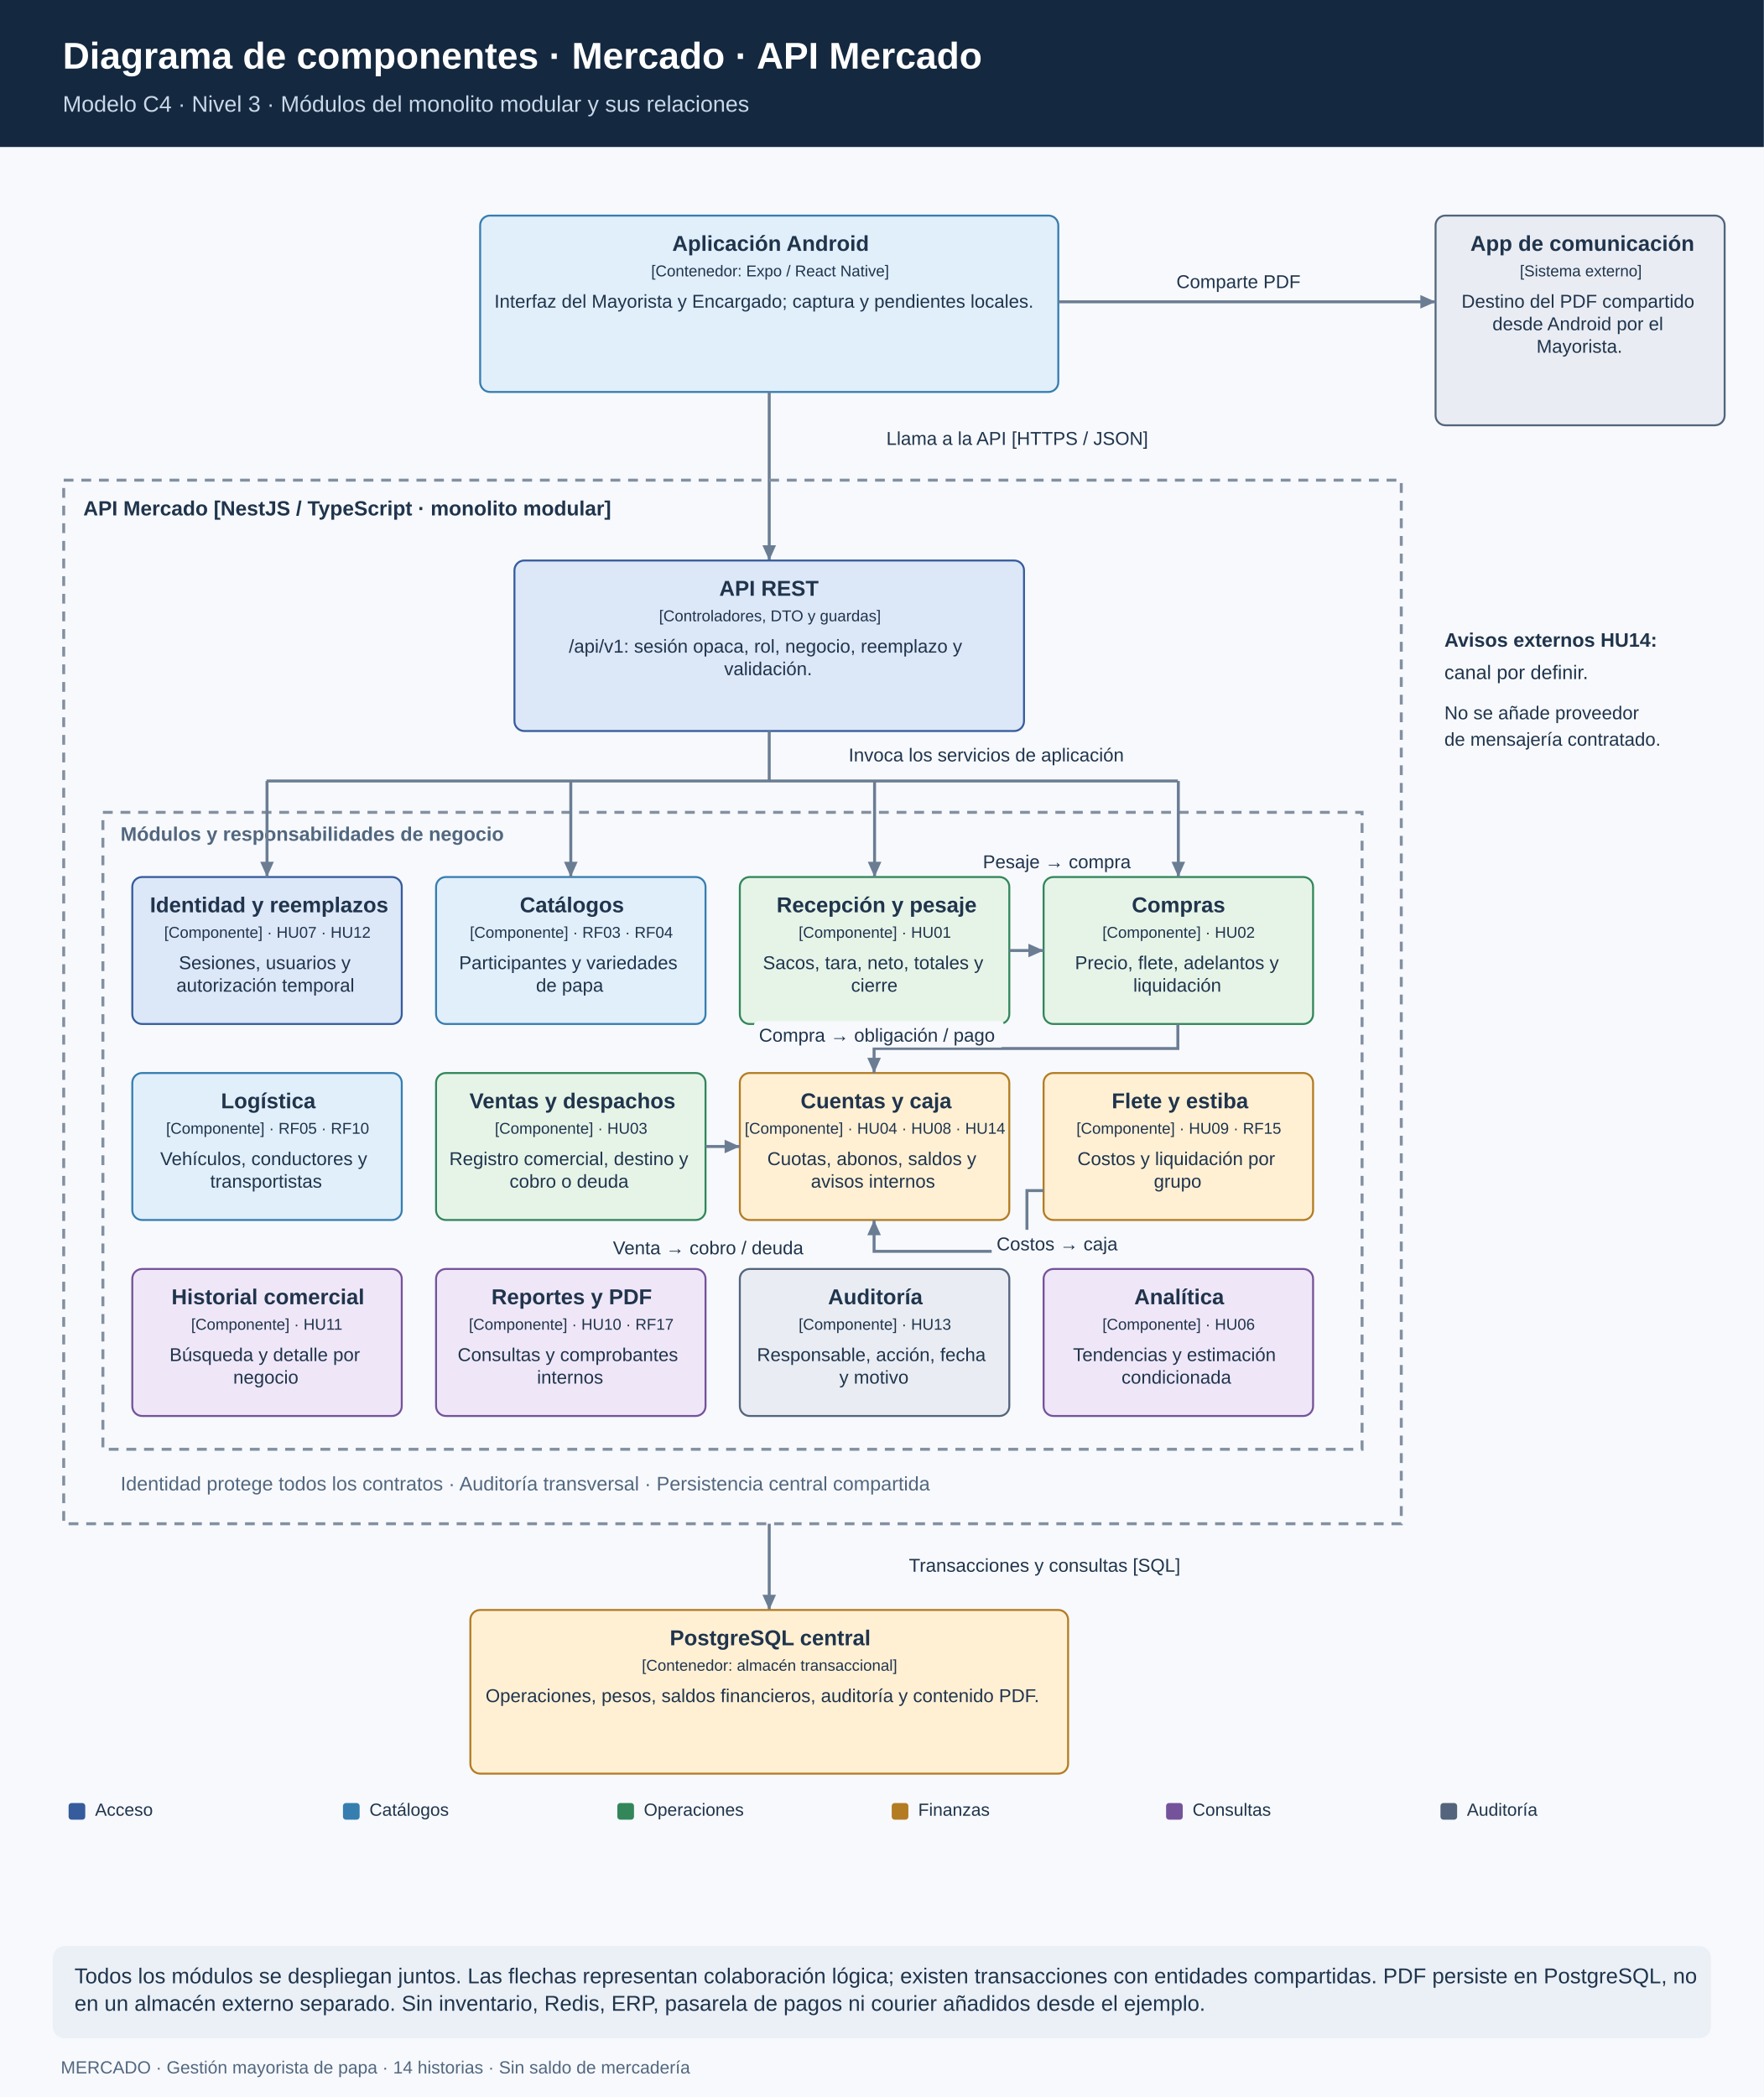
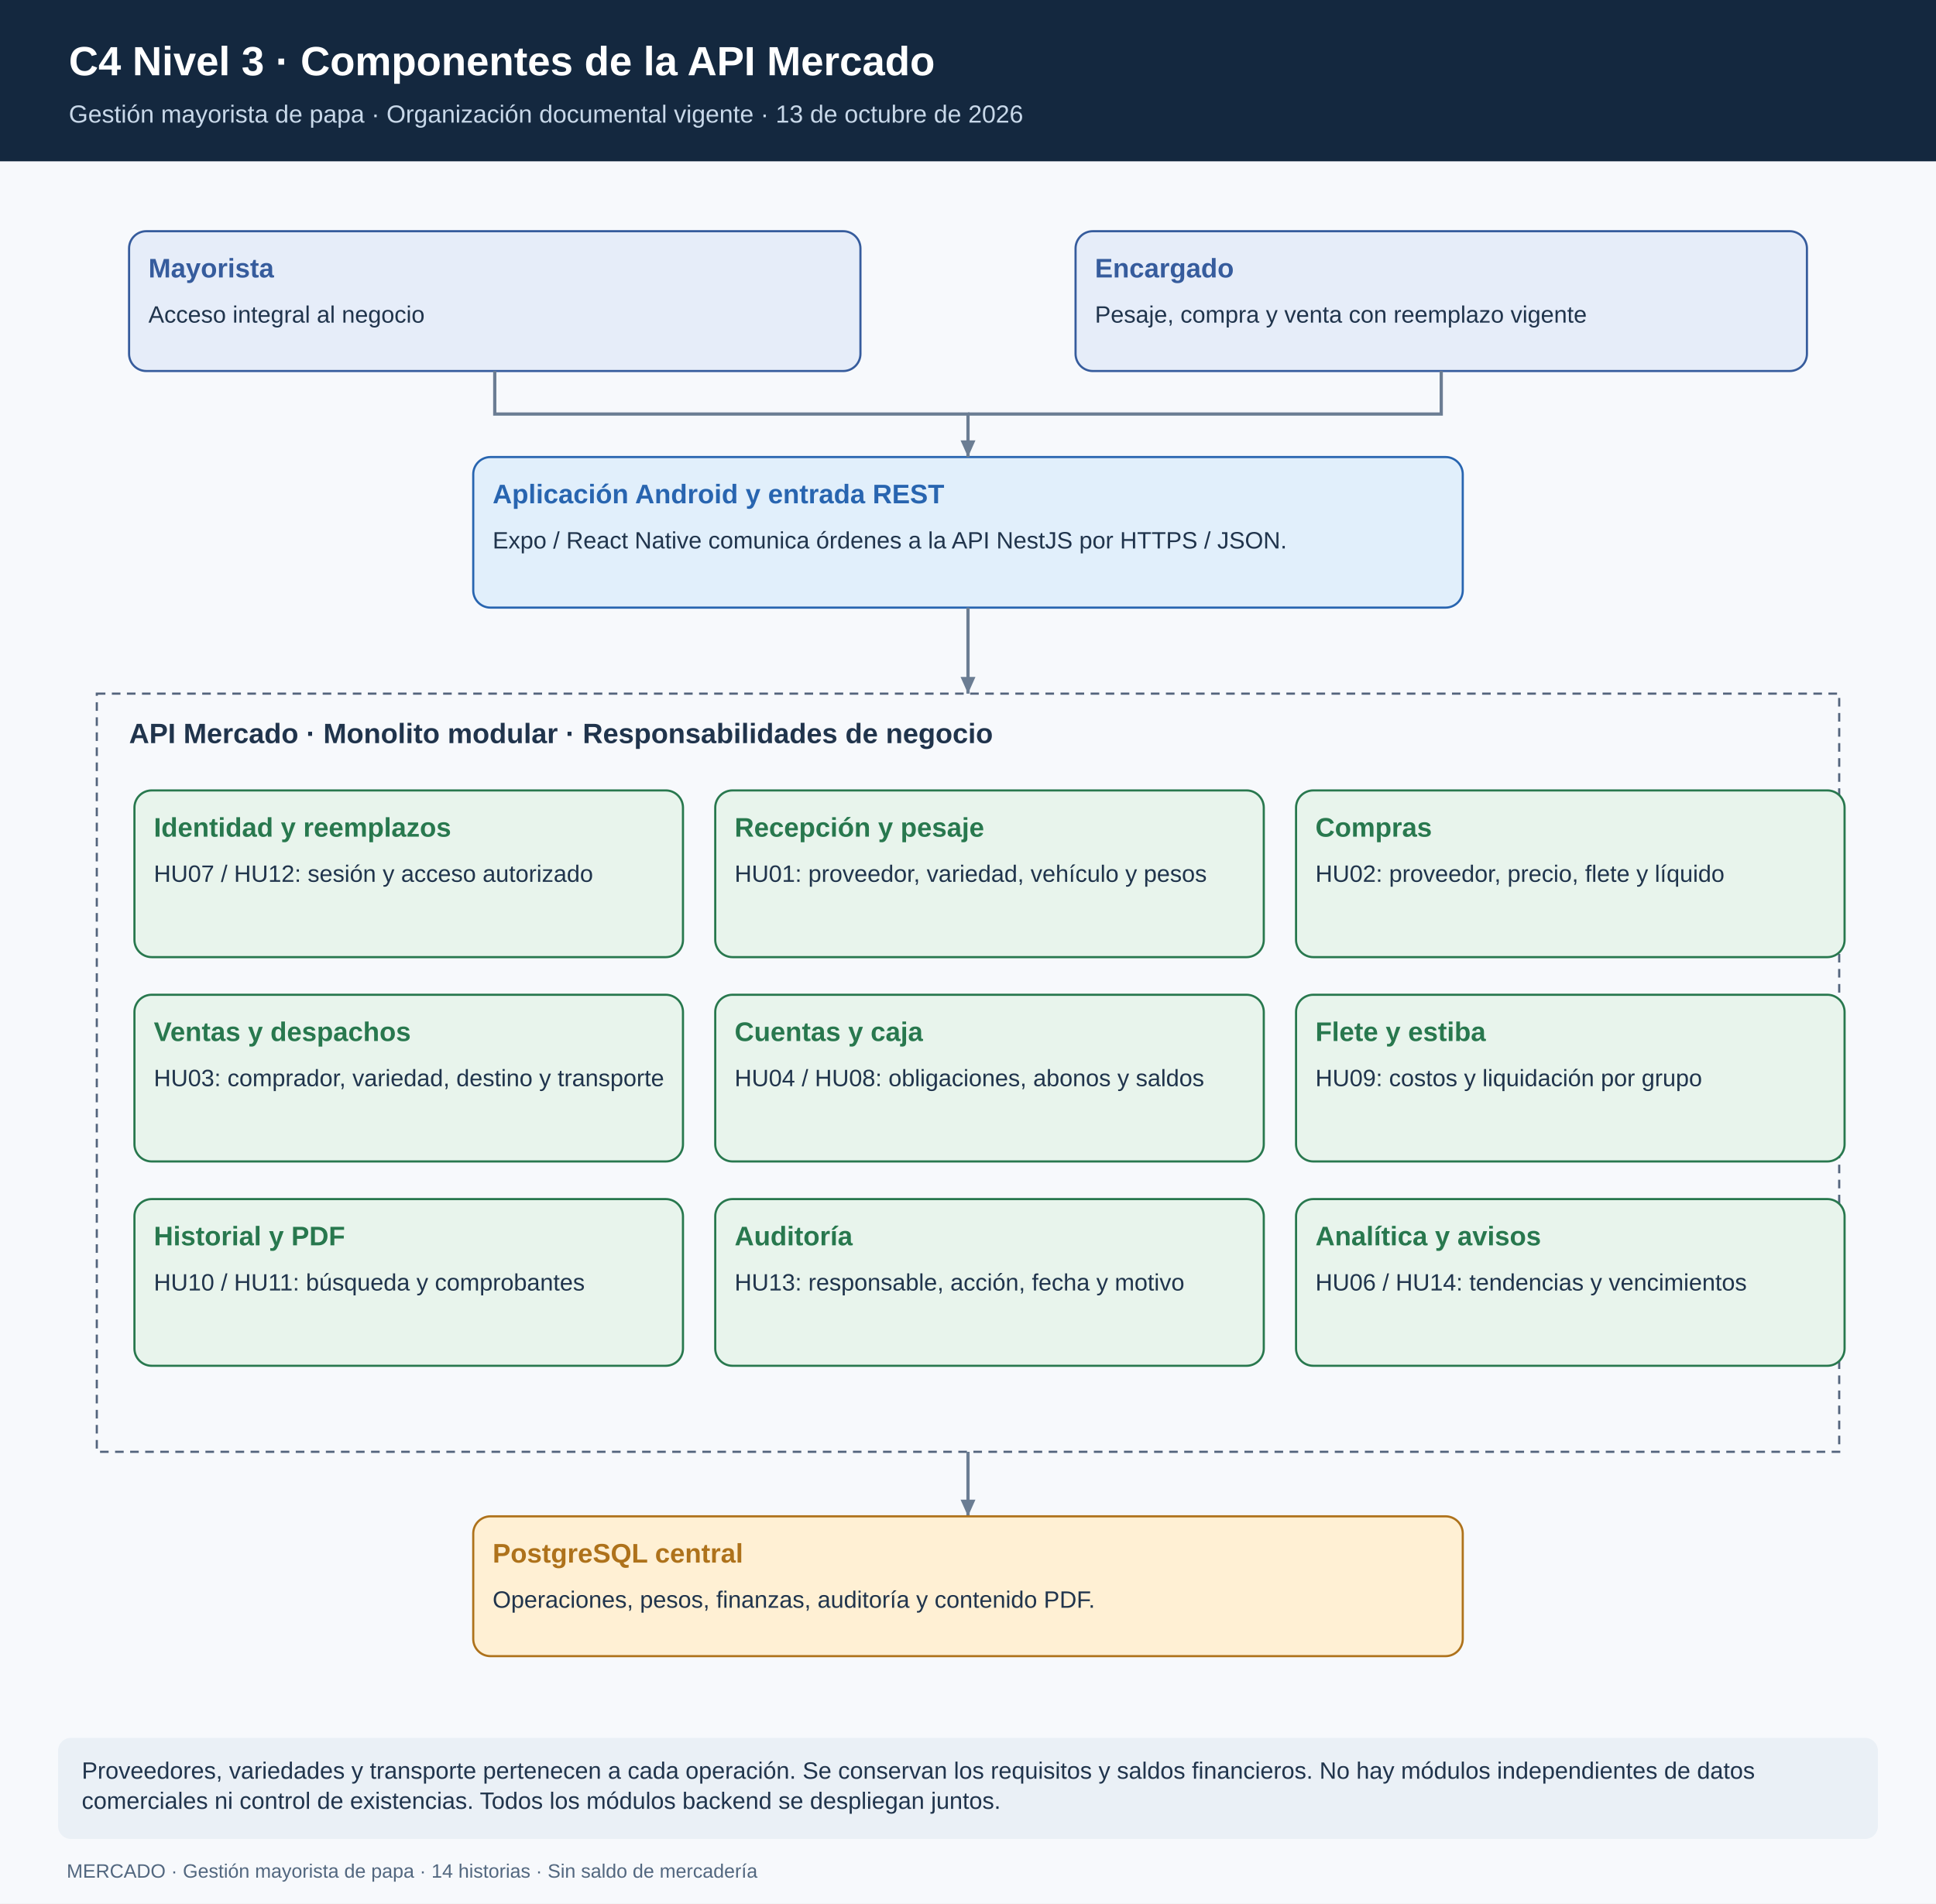
- <svg xmlns="http://www.w3.org/2000/svg" width="1800" height="2140" viewBox="0 0 1800 2140" role="img">
-   <rect width="1800" height="2140" fill="#f7f9fc" />
+ <svg xmlns="http://www.w3.org/2000/svg" width="1800" height="1770" viewBox="0 0 1800 1770" role="img">
+   <rect width="1800" height="1770" fill="#f7f9fc" />
  <rect x="0" y="0" width="1800" height="150" rx="0" fill="#14283f" stroke="none" stroke-width="2" />
-   <text x="64" y="70" font-family="Arial,sans-serif" font-size="38" font-weight="700" fill="white">Diagrama de componentes · Mercado · API Mercado</text>
-   <text x="64" y="114" font-family="Arial,sans-serif" font-size="23" font-weight="400" fill="#c8d8e9">Modelo C4 · Nivel 3 · Módulos del monolito modular y sus relaciones</text>
-   <rect x="490" y="220" width="590" height="180" rx="10" fill="#e1effb" stroke="#367eb0" stroke-width="2" />
-   <text x="686.008" y="256" font-family="Arial,sans-serif" font-size="22" font-weight="700" fill="#20344c">Aplicación Android</text>
-   <text x="664.5" y="282" font-family="Arial,sans-serif" font-size="16" font-weight="400" fill="#20344c">[Contenedor: Expo / React Native]</text>
-   <text x="504.5" y="314" font-family="Arial,sans-serif" font-size="19" font-weight="400" fill="#20344c">Interfaz del Mayorista y Encargado; captura y pendientes locales.</text>
-   <polyline points="785,400 785,572" fill="none" stroke="#6b7d93" stroke-width="3" />
-   <polygon points="785,572 778.068,556.477 791.932,556.477" fill="#6b7d93" />
-   <rect x="899.508" y="433" width="280.984" height="27" rx="4" fill="#f7f9fc" stroke="none" stroke-width="2" />
-   <text x="904.508" y="454" font-family="Arial,sans-serif" font-size="19" font-weight="400" fill="#20344c">Llama a la API [HTTPS / JSON]</text>
-   <polyline points="65,490 1430,490 1430,1555 65,1555 65,490" fill="none" stroke="#8290a1" stroke-width="3" stroke-dasharray="10 8" />
-   <text x="85" y="526" font-family="Arial,sans-serif" font-size="21" font-weight="700" fill="#20344c">API Mercado  [NestJS / TypeScript · monolito modular]</text>
-   <rect x="525" y="572" width="520" height="174" rx="10" fill="#dce7f8" stroke="#365c9d" stroke-width="2" />
-   <text x="734.0" y="608" font-family="Arial,sans-serif" font-size="22" font-weight="700" fill="#20344c">API REST</text>
-   <text x="672.5" y="634" font-family="Arial,sans-serif" font-size="16" font-weight="400" fill="#20344c">[Controladores, DTO y guardas]</text>
-   <text x="580.5" y="666" font-family="Arial,sans-serif" font-size="19" font-weight="400" fill="#20344c">/api/v1: sesión opaca, rol, negocio, reemplazo y</text>
-   <text x="739.0" y="689" font-family="Arial,sans-serif" font-size="19" font-weight="400" fill="#20344c">validación.</text>
-   <polyline points="785,746 785,797" fill="none" stroke="#6b7d93" stroke-width="3" />
-   <rect x="861.0" y="756" width="298.0" height="27" rx="4" fill="#f7f9fc" stroke="none" stroke-width="2" />
-   <text x="866.0" y="777" font-family="Arial,sans-serif" font-size="19" font-weight="400" fill="#20344c">Invoca los servicios de aplicación</text>
-   <polyline points="105,829 1390,829 1390,1479 105,1479 105,829" fill="none" stroke="#8290a1" stroke-width="3" stroke-dasharray="10 8" />
-   <text x="123" y="858" font-family="Arial,sans-serif" font-size="20" font-weight="700" fill="#52677f">Módulos y responsabilidades de negocio</text>
-   <rect x="135" y="895" width="275" height="150" rx="10" fill="#dce7f8" stroke="#365c9d" stroke-width="2" />
-   <text x="153.0" y="931" font-family="Arial,sans-serif" font-size="22" font-weight="700" fill="#20344c">Identidad y reemplazos</text>
-   <text x="167.5" y="957" font-family="Arial,sans-serif" font-size="16" font-weight="400" fill="#20344c">[Componente] · HU07 · HU12</text>
-   <text x="182.5" y="989" font-family="Arial,sans-serif" font-size="19" font-weight="400" fill="#20344c">Sesiones, usuarios y</text>
-   <text x="180.0" y="1012" font-family="Arial,sans-serif" font-size="19" font-weight="400" fill="#20344c">autorización temporal</text>
-   <rect x="445" y="895" width="275" height="150" rx="10" fill="#e1effb" stroke="#367eb0" stroke-width="2" />
-   <text x="530.5" y="931" font-family="Arial,sans-serif" font-size="22" font-weight="700" fill="#20344c">Catálogos</text>
-   <text x="479.5" y="957" font-family="Arial,sans-serif" font-size="16" font-weight="400" fill="#20344c">[Componente] · RF03 · RF04</text>
-   <text x="468.5" y="989" font-family="Arial,sans-serif" font-size="19" font-weight="400" fill="#20344c">Participantes y variedades</text>
-   <text x="547.0" y="1012" font-family="Arial,sans-serif" font-size="19" font-weight="400" fill="#20344c">de papa</text>
-   <rect x="755" y="895" width="275" height="150" rx="10" fill="#e6f4e8" stroke="#32865a" stroke-width="2" />
-   <text x="792.5" y="931" font-family="Arial,sans-serif" font-size="22" font-weight="700" fill="#20344c">Recepción y pesaje</text>
-   <text x="815.0" y="957" font-family="Arial,sans-serif" font-size="16" font-weight="400" fill="#20344c">[Componente] · HU01</text>
-   <text x="778.5" y="989" font-family="Arial,sans-serif" font-size="19" font-weight="400" fill="#20344c">Sacos, tara, neto, totales y</text>
-   <text x="868.5" y="1012" font-family="Arial,sans-serif" font-size="19" font-weight="400" fill="#20344c">cierre</text>
-   <rect x="1065" y="895" width="275" height="150" rx="10" fill="#e6f4e8" stroke="#32865a" stroke-width="2" />
-   <text x="1155.0" y="931" font-family="Arial,sans-serif" font-size="22" font-weight="700" fill="#20344c">Compras</text>
-   <text x="1125.0" y="957" font-family="Arial,sans-serif" font-size="16" font-weight="400" fill="#20344c">[Componente] · HU02</text>
-   <text x="1097.0" y="989" font-family="Arial,sans-serif" font-size="19" font-weight="400" fill="#20344c">Precio, flete, adelantos y</text>
-   <text x="1156.5" y="1012" font-family="Arial,sans-serif" font-size="19" font-weight="400" fill="#20344c">liquidación</text>
-   <rect x="135" y="1095" width="275" height="150" rx="10" fill="#e1effb" stroke="#367eb0" stroke-width="2" />
-   <text x="225.5" y="1131" font-family="Arial,sans-serif" font-size="22" font-weight="700" fill="#20344c">Logística</text>
-   <text x="169.5" y="1157" font-family="Arial,sans-serif" font-size="16" font-weight="400" fill="#20344c">[Componente] · RF05 · RF10</text>
-   <text x="163.508" y="1189" font-family="Arial,sans-serif" font-size="19" font-weight="400" fill="#20344c">Vehículos, conductores y</text>
-   <text x="214.5" y="1212" font-family="Arial,sans-serif" font-size="19" font-weight="400" fill="#20344c">transportistas</text>
-   <rect x="445" y="1095" width="275" height="150" rx="10" fill="#e6f4e8" stroke="#32865a" stroke-width="2" />
-   <text x="479.008" y="1131" font-family="Arial,sans-serif" font-size="22" font-weight="700" fill="#20344c">Ventas y despachos</text>
-   <text x="505.0" y="1157" font-family="Arial,sans-serif" font-size="16" font-weight="400" fill="#20344c">[Componente] · HU03</text>
-   <text x="458.5" y="1189" font-family="Arial,sans-serif" font-size="19" font-weight="400" fill="#20344c">Registro comercial, destino y</text>
-   <text x="520.0" y="1212" font-family="Arial,sans-serif" font-size="19" font-weight="400" fill="#20344c">cobro o deuda</text>
-   <rect x="755" y="1095" width="275" height="150" rx="10" fill="#fff0d4" stroke="#b37c23" stroke-width="2" />
-   <text x="817.0" y="1131" font-family="Arial,sans-serif" font-size="22" font-weight="700" fill="#20344c">Cuentas y caja</text>
-   <text x="760.0" y="1157" font-family="Arial,sans-serif" font-size="16" font-weight="400" fill="#20344c">[Componente] · HU04 · HU08 · HU14</text>
-   <text x="783.0" y="1189" font-family="Arial,sans-serif" font-size="19" font-weight="400" fill="#20344c">Cuotas, abonos, saldos y</text>
-   <text x="827.5" y="1212" font-family="Arial,sans-serif" font-size="19" font-weight="400" fill="#20344c">avisos internos</text>
-   <rect x="1065" y="1095" width="275" height="150" rx="10" fill="#fff0d4" stroke="#b37c23" stroke-width="2" />
-   <text x="1134.5" y="1131" font-family="Arial,sans-serif" font-size="22" font-weight="700" fill="#20344c">Flete y estiba</text>
-   <text x="1098.5" y="1157" font-family="Arial,sans-serif" font-size="16" font-weight="400" fill="#20344c">[Componente] · HU09 · RF15</text>
-   <text x="1099.5" y="1189" font-family="Arial,sans-serif" font-size="19" font-weight="400" fill="#20344c">Costos y liquidación por</text>
-   <text x="1177.5" y="1212" font-family="Arial,sans-serif" font-size="19" font-weight="400" fill="#20344c">grupo</text>
-   <rect x="135" y="1295" width="275" height="150" rx="10" fill="#efe7f8" stroke="#75539b" stroke-width="2" />
-   <text x="175.0" y="1331" font-family="Arial,sans-serif" font-size="22" font-weight="700" fill="#20344c">Historial comercial</text>
-   <text x="195.008" y="1357" font-family="Arial,sans-serif" font-size="16" font-weight="400" fill="#20344c">[Componente] · HU11</text>
-   <text x="173.0" y="1389" font-family="Arial,sans-serif" font-size="19" font-weight="400" fill="#20344c">Búsqueda y detalle por</text>
-   <text x="238.0" y="1412" font-family="Arial,sans-serif" font-size="19" font-weight="400" fill="#20344c">negocio</text>
-   <rect x="445" y="1295" width="275" height="150" rx="10" fill="#efe7f8" stroke="#75539b" stroke-width="2" />
-   <text x="501.5" y="1331" font-family="Arial,sans-serif" font-size="22" font-weight="700" fill="#20344c">Reportes y PDF</text>
-   <text x="478.5" y="1357" font-family="Arial,sans-serif" font-size="16" font-weight="400" fill="#20344c">[Componente] · HU10 · RF17</text>
-   <text x="467.0" y="1389" font-family="Arial,sans-serif" font-size="19" font-weight="400" fill="#20344c">Consultas y comprobantes</text>
-   <text x="548.0" y="1412" font-family="Arial,sans-serif" font-size="19" font-weight="400" fill="#20344c">internos</text>
-   <rect x="755" y="1295" width="275" height="150" rx="10" fill="#e9edf3" stroke="#53647c" stroke-width="2" />
-   <text x="845.0" y="1331" font-family="Arial,sans-serif" font-size="22" font-weight="700" fill="#20344c">Auditoría</text>
-   <text x="815.0" y="1357" font-family="Arial,sans-serif" font-size="16" font-weight="400" fill="#20344c">[Componente] · HU13</text>
-   <text x="772.5" y="1389" font-family="Arial,sans-serif" font-size="19" font-weight="400" fill="#20344c">Responsable, acción, fecha</text>
-   <text x="856.5" y="1412" font-family="Arial,sans-serif" font-size="19" font-weight="400" fill="#20344c">y motivo</text>
-   <rect x="1065" y="1295" width="275" height="150" rx="10" fill="#efe7f8" stroke="#75539b" stroke-width="2" />
-   <text x="1157.5" y="1331" font-family="Arial,sans-serif" font-size="22" font-weight="700" fill="#20344c">Analítica</text>
-   <text x="1125.0" y="1357" font-family="Arial,sans-serif" font-size="16" font-weight="400" fill="#20344c">[Componente] · HU06</text>
-   <text x="1095.016" y="1389" font-family="Arial,sans-serif" font-size="19" font-weight="400" fill="#20344c">Tendencias y estimación</text>
-   <text x="1144.5" y="1412" font-family="Arial,sans-serif" font-size="19" font-weight="400" fill="#20344c">condicionada</text>
-   <polyline points="272,797 1202,797" fill="none" stroke="#6b7d93" stroke-width="3" />
-   <polyline points="272.5,797 272.5,895" fill="none" stroke="#6b7d93" stroke-width="3" />
-   <polygon points="272.5,895 265.568,879.477 279.432,879.477" fill="#6b7d93" />
-   <polyline points="582.5,797 582.5,895" fill="none" stroke="#6b7d93" stroke-width="3" />
-   <polygon points="582.5,895 575.568,879.477 589.432,879.477" fill="#6b7d93" />
-   <polyline points="892.5,797 892.5,895" fill="none" stroke="#6b7d93" stroke-width="3" />
-   <polygon points="892.5,895 885.568,879.477 899.432,879.477" fill="#6b7d93" />
-   <polyline points="1202.5,797 1202.5,895" fill="none" stroke="#6b7d93" stroke-width="3" />
-   <polygon points="1202.5,895 1195.568,879.477 1209.432,879.477" fill="#6b7d93" />
-   <polyline points="1030,970 1065,970" fill="none" stroke="#6b7d93" stroke-width="3" />
-   <polygon points="1065,970 1049.477,976.932 1049.477,963.068" fill="#6b7d93" />
-   <rect x="998.0" y="865" width="164.0" height="27" rx="4" fill="#f7f9fc" stroke="none" stroke-width="2" />
-   <text x="1003.0" y="886" font-family="Arial,sans-serif" font-size="19" font-weight="400" fill="#20344c">Pesaje → compra</text>
-   <polyline points="1202,1045 1202,1070 892,1070 892,1095" fill="none" stroke="#6b7d93" stroke-width="3" />
-   <polygon points="892,1095 885.068,1079.477 898.932,1079.477" fill="#6b7d93" />
-   <rect x="769.5" y="1042" width="255.0" height="27" rx="4" fill="#f7f9fc" stroke="none" stroke-width="2" />
-   <text x="774.5" y="1063" font-family="Arial,sans-serif" font-size="19" font-weight="400" fill="#20344c">Compra → obligación / pago</text>
-   <polyline points="720,1170 755,1170" fill="none" stroke="#6b7d93" stroke-width="3" />
-   <polygon points="755,1170 739.477,1176.932 739.477,1163.068" fill="#6b7d93" />
-   <rect x="620.508" y="1259" width="208.984" height="27" rx="4" fill="#f7f9fc" stroke="none" stroke-width="2" />
-   <text x="625.508" y="1280" font-family="Arial,sans-serif" font-size="19" font-weight="400" fill="#20344c">Venta → cobro / deuda</text>
-   <polyline points="1065,1215 1048,1215 1048,1277 892,1277 892,1245" fill="none" stroke="#6b7d93" stroke-width="3" />
-   <polygon points="892,1245 898.932,1260.523 885.068,1260.523" fill="#6b7d93" />
-   <rect x="1012.0" y="1255" width="136.0" height="27" rx="4" fill="#f7f9fc" stroke="none" stroke-width="2" />
-   <text x="1017.0" y="1276" font-family="Arial,sans-serif" font-size="19" font-weight="400" fill="#20344c">Costos → caja</text>
-   <text x="123" y="1521" font-family="Arial,sans-serif" font-size="20" font-weight="400" fill="#52677f">Identidad protege todos los contratos · Auditoría transversal · Persistencia central compartida</text>
-   <polyline points="785,1555 785,1643" fill="none" stroke="#6b7d93" stroke-width="3" />
-   <polygon points="785,1643 778.068,1627.477 791.932,1627.477" fill="#6b7d93" />
-   <rect x="922.508" y="1583" width="294.984" height="27" rx="4" fill="#f7f9fc" stroke="none" stroke-width="2" />
-   <text x="927.508" y="1604" font-family="Arial,sans-serif" font-size="19" font-weight="400" fill="#20344c">Transacciones y consultas [SQL]</text>
-   <rect x="480" y="1643" width="610" height="167" rx="10" fill="#fff0d4" stroke="#b37c23" stroke-width="2" />
-   <text x="683.5" y="1679" font-family="Arial,sans-serif" font-size="22" font-weight="700" fill="#20344c">PostgreSQL central</text>
-   <text x="655.0" y="1705" font-family="Arial,sans-serif" font-size="16" font-weight="400" fill="#20344c">[Contenedor: almacén transaccional]</text>
-   <text x="495.516" y="1737" font-family="Arial,sans-serif" font-size="19" font-weight="400" fill="#20344c">Operaciones, pesos, saldos financieros, auditoría y contenido PDF.</text>
-   <rect x="1465" y="220" width="295" height="214" rx="10" fill="#e9edf3" stroke="#53647c" stroke-width="2" />
-   <text x="1500.5" y="256" font-family="Arial,sans-serif" font-size="22" font-weight="700" fill="#20344c">App de comunicación</text>
-   <text x="1551.0" y="282" font-family="Arial,sans-serif" font-size="16" font-weight="400" fill="#20344c">[Sistema externo]</text>
-   <text x="1491.5" y="314" font-family="Arial,sans-serif" font-size="19" font-weight="400" fill="#20344c">Destino del PDF compartido</text>
-   <text x="1523.008" y="337" font-family="Arial,sans-serif" font-size="19" font-weight="400" fill="#20344c">desde Android por el</text>
-   <text x="1568.0" y="360" font-family="Arial,sans-serif" font-size="19" font-weight="400" fill="#20344c">Mayorista.</text>
-   <polyline points="1080,308 1465,308" fill="none" stroke="#6b7d93" stroke-width="3" />
-   <polygon points="1465,308 1449.477,314.932 1449.477,301.068" fill="#6b7d93" />
-   <rect x="1195.5" y="273" width="139.0" height="27" rx="4" fill="#f7f9fc" stroke="none" stroke-width="2" />
-   <text x="1200.5" y="294" font-family="Arial,sans-serif" font-size="19" font-weight="400" fill="#20344c">Comparte PDF</text>
-   <text x="1474" y="660" font-family="Arial,sans-serif" font-size="20" font-weight="700" fill="#20344c">Avisos externos HU14:</text>
-   <text x="1474" y="693" font-family="Arial,sans-serif" font-size="20" font-weight="400" fill="#20344c">canal por definir.</text>
-   <text x="1474" y="734" font-family="Arial,sans-serif" font-size="19" font-weight="400" fill="#20344c">No se añade proveedor</text>
-   <text x="1474" y="761" font-family="Arial,sans-serif" font-size="19" font-weight="400" fill="#20344c">de mensajería contratado.</text>
-   <rect x="70" y="1840" width="17" height="17" rx="3" fill="#365c9d" stroke="none" stroke-width="2" />
-   <text x="97" y="1853" font-family="Arial,sans-serif" font-size="18" font-weight="400" fill="#20344c">Acceso</text>
-   <rect x="350" y="1840" width="17" height="17" rx="3" fill="#367eb0" stroke="none" stroke-width="2" />
-   <text x="377" y="1853" font-family="Arial,sans-serif" font-size="18" font-weight="400" fill="#20344c">Catálogos</text>
-   <rect x="630" y="1840" width="17" height="17" rx="3" fill="#32865a" stroke="none" stroke-width="2" />
-   <text x="657" y="1853" font-family="Arial,sans-serif" font-size="18" font-weight="400" fill="#20344c">Operaciones</text>
-   <rect x="910" y="1840" width="17" height="17" rx="3" fill="#b37c23" stroke="none" stroke-width="2" />
-   <text x="937" y="1853" font-family="Arial,sans-serif" font-size="18" font-weight="400" fill="#20344c">Finanzas</text>
-   <rect x="1190" y="1840" width="17" height="17" rx="3" fill="#75539b" stroke="none" stroke-width="2" />
-   <text x="1217" y="1853" font-family="Arial,sans-serif" font-size="18" font-weight="400" fill="#20344c">Consultas</text>
-   <rect x="1470" y="1840" width="17" height="17" rx="3" fill="#53647c" stroke="none" stroke-width="2" />
-   <text x="1497" y="1853" font-family="Arial,sans-serif" font-size="18" font-weight="400" fill="#20344c">Auditoría</text>
-   <rect x="54" y="1986" width="1692" height="94" rx="12" fill="#eaf0f6" stroke="none" stroke-width="2" />
-   <text x="76" y="2024" font-family="Arial,sans-serif" font-size="22" font-weight="400" fill="#20344c">Todos los módulos se despliegan juntos. Las flechas representan colaboración lógica; existen transacciones con entidades compartidas. PDF persiste en PostgreSQL, no</text>
-   <text x="76" y="2052" font-family="Arial,sans-serif" font-size="22" font-weight="400" fill="#20344c">en un almacén externo separado. Sin inventario, Redis, ERP, pasarela de pagos ni courier añadidos desde el ejemplo.</text>
-   <text x="62" y="2116" font-family="Arial,sans-serif" font-size="18" font-weight="400" fill="#52677f">MERCADO  ·  Gestión mayorista de papa  ·  14 historias  ·  Sin saldo de mercadería</text>
+   <text x="64" y="70" font-family="Arial,sans-serif" font-size="38" font-weight="700" fill="white">C4 Nivel 3 · Componentes de la API Mercado</text>
+   <text x="64" y="114" font-family="Arial,sans-serif" font-size="23" font-weight="400" fill="#c8d8e9">Gestión mayorista de papa · Organización documental vigente · 13 de octubre de 2026</text>
+   <rect x="120" y="215" width="680" height="130" rx="16" fill="#e6edf9" stroke="#365c9d" stroke-width="2" />
+   <text x="138" y="258" font-family="Arial,sans-serif" font-size="25" font-weight="700" fill="#365c9d">Mayorista</text>
+   <text x="138" y="300" font-family="Arial,sans-serif" font-size="22" font-weight="400" fill="#20344c">Acceso integral al negocio</text>
+   <rect x="1000" y="215" width="680" height="130" rx="16" fill="#e6edf9" stroke="#365c9d" stroke-width="2" />
+   <text x="1018" y="258" font-family="Arial,sans-serif" font-size="25" font-weight="700" fill="#365c9d">Encargado</text>
+   <text x="1018" y="300" font-family="Arial,sans-serif" font-size="22" font-weight="400" fill="#20344c">Pesaje, compra y venta con reemplazo vigente</text>
+   <rect x="440" y="425" width="920" height="140" rx="16" fill="#e1effb" stroke="#2865b0" stroke-width="2" />
+   <text x="458" y="468" font-family="Arial,sans-serif" font-size="25" font-weight="700" fill="#2865b0">Aplicación Android y entrada REST</text>
+   <text x="458" y="510" font-family="Arial,sans-serif" font-size="22" font-weight="400" fill="#20344c">Expo / React Native comunica órdenes a la API NestJS por HTTPS / JSON.</text>
+   <polyline points="460,345 460,385 900,385 900,425" fill="none" stroke="#6b7d93" stroke-width="3" />
+   <polygon points="900,425 893.068,409.477 906.932,409.477" fill="#6b7d93" />
+   <polyline points="1340,345 1340,385 900,385" fill="none" stroke="#6b7d93" stroke-width="3" />
+   <rect x="90" y="645" width="1620" height="705" rx="0" fill="none" stroke="#53647c" stroke-width="2" stroke-dasharray="8 6" />
+   <text x="120" y="691" font-family="Arial,sans-serif" font-size="26" font-weight="700" fill="#20344c">API Mercado · Monolito modular · Responsabilidades de negocio</text>
+   <polyline points="900,565 900,645" fill="none" stroke="#6b7d93" stroke-width="3" />
+   <polygon points="900,645 893.068,629.477 906.932,629.477" fill="#6b7d93" />
+   <rect x="125" y="735" width="510" height="155" rx="16" fill="#e8f4ec" stroke="#28784e" stroke-width="2" />
+   <text x="143" y="778" font-family="Arial,sans-serif" font-size="25" font-weight="700" fill="#28784e">Identidad y reemplazos</text>
+   <text x="143" y="820" font-family="Arial,sans-serif" font-size="22" font-weight="400" fill="#20344c">HU07 / HU12: sesión y acceso autorizado</text>
+   <rect x="665" y="735" width="510" height="155" rx="16" fill="#e8f4ec" stroke="#28784e" stroke-width="2" />
+   <text x="683" y="778" font-family="Arial,sans-serif" font-size="25" font-weight="700" fill="#28784e">Recepción y pesaje</text>
+   <text x="683" y="820" font-family="Arial,sans-serif" font-size="22" font-weight="400" fill="#20344c">HU01: proveedor, variedad, vehículo y pesos</text>
+   <rect x="1205" y="735" width="510" height="155" rx="16" fill="#e8f4ec" stroke="#28784e" stroke-width="2" />
+   <text x="1223" y="778" font-family="Arial,sans-serif" font-size="25" font-weight="700" fill="#28784e">Compras</text>
+   <text x="1223" y="820" font-family="Arial,sans-serif" font-size="22" font-weight="400" fill="#20344c">HU02: proveedor, precio, flete y líquido</text>
+   <rect x="125" y="925" width="510" height="155" rx="16" fill="#e8f4ec" stroke="#28784e" stroke-width="2" />
+   <text x="143" y="968" font-family="Arial,sans-serif" font-size="25" font-weight="700" fill="#28784e">Ventas y despachos</text>
+   <text x="143" y="1010" font-family="Arial,sans-serif" font-size="22" font-weight="400" fill="#20344c">HU03: comprador, variedad, destino y transporte</text>
+   <rect x="665" y="925" width="510" height="155" rx="16" fill="#e8f4ec" stroke="#28784e" stroke-width="2" />
+   <text x="683" y="968" font-family="Arial,sans-serif" font-size="25" font-weight="700" fill="#28784e">Cuentas y caja</text>
+   <text x="683" y="1010" font-family="Arial,sans-serif" font-size="22" font-weight="400" fill="#20344c">HU04 / HU08: obligaciones, abonos y saldos</text>
+   <rect x="1205" y="925" width="510" height="155" rx="16" fill="#e8f4ec" stroke="#28784e" stroke-width="2" />
+   <text x="1223" y="968" font-family="Arial,sans-serif" font-size="25" font-weight="700" fill="#28784e">Flete y estiba</text>
+   <text x="1223" y="1010" font-family="Arial,sans-serif" font-size="22" font-weight="400" fill="#20344c">HU09: costos y liquidación por grupo</text>
+   <rect x="125" y="1115" width="510" height="155" rx="16" fill="#e8f4ec" stroke="#28784e" stroke-width="2" />
+   <text x="143" y="1158" font-family="Arial,sans-serif" font-size="25" font-weight="700" fill="#28784e">Historial y PDF</text>
+   <text x="143" y="1200" font-family="Arial,sans-serif" font-size="22" font-weight="400" fill="#20344c">HU10 / HU11: búsqueda y comprobantes</text>
+   <rect x="665" y="1115" width="510" height="155" rx="16" fill="#e8f4ec" stroke="#28784e" stroke-width="2" />
+   <text x="683" y="1158" font-family="Arial,sans-serif" font-size="25" font-weight="700" fill="#28784e">Auditoría</text>
+   <text x="683" y="1200" font-family="Arial,sans-serif" font-size="22" font-weight="400" fill="#20344c">HU13: responsable, acción, fecha y motivo</text>
+   <rect x="1205" y="1115" width="510" height="155" rx="16" fill="#e8f4ec" stroke="#28784e" stroke-width="2" />
+   <text x="1223" y="1158" font-family="Arial,sans-serif" font-size="25" font-weight="700" fill="#28784e">Analítica y avisos</text>
+   <text x="1223" y="1200" font-family="Arial,sans-serif" font-size="22" font-weight="400" fill="#20344c">HU06 / HU14: tendencias y vencimientos</text>
+   <polyline points="900,1350 900,1410" fill="none" stroke="#6b7d93" stroke-width="3" />
+   <polygon points="900,1410 893.068,1394.477 906.932,1394.477" fill="#6b7d93" />
+   <rect x="440" y="1410" width="920" height="130" rx="16" fill="#fff0d4" stroke="#ae721b" stroke-width="2" />
+   <text x="458" y="1453" font-family="Arial,sans-serif" font-size="25" font-weight="700" fill="#ae721b">PostgreSQL central</text>
+   <text x="458" y="1495" font-family="Arial,sans-serif" font-size="22" font-weight="400" fill="#20344c">Operaciones, pesos, finanzas, auditoría y contenido PDF.</text>
+   <rect x="54" y="1616" width="1692" height="94" rx="12" fill="#eaf0f6" stroke="none" stroke-width="2" />
+   <text x="76" y="1654" font-family="Arial,sans-serif" font-size="22" font-weight="400" fill="#20344c">Proveedores, variedades y transporte pertenecen a cada operación. Se conservan los requisitos y saldos financieros. No hay módulos independientes de datos</text>
+   <text x="76" y="1682" font-family="Arial,sans-serif" font-size="22" font-weight="400" fill="#20344c">comerciales ni control de existencias. Todos los módulos backend se despliegan juntos.</text>
+   <text x="62" y="1746" font-family="Arial,sans-serif" font-size="18" font-weight="400" fill="#52677f">MERCADO  ·  Gestión mayorista de papa  ·  14 historias  ·  Sin saldo de mercadería</text>
</svg>
